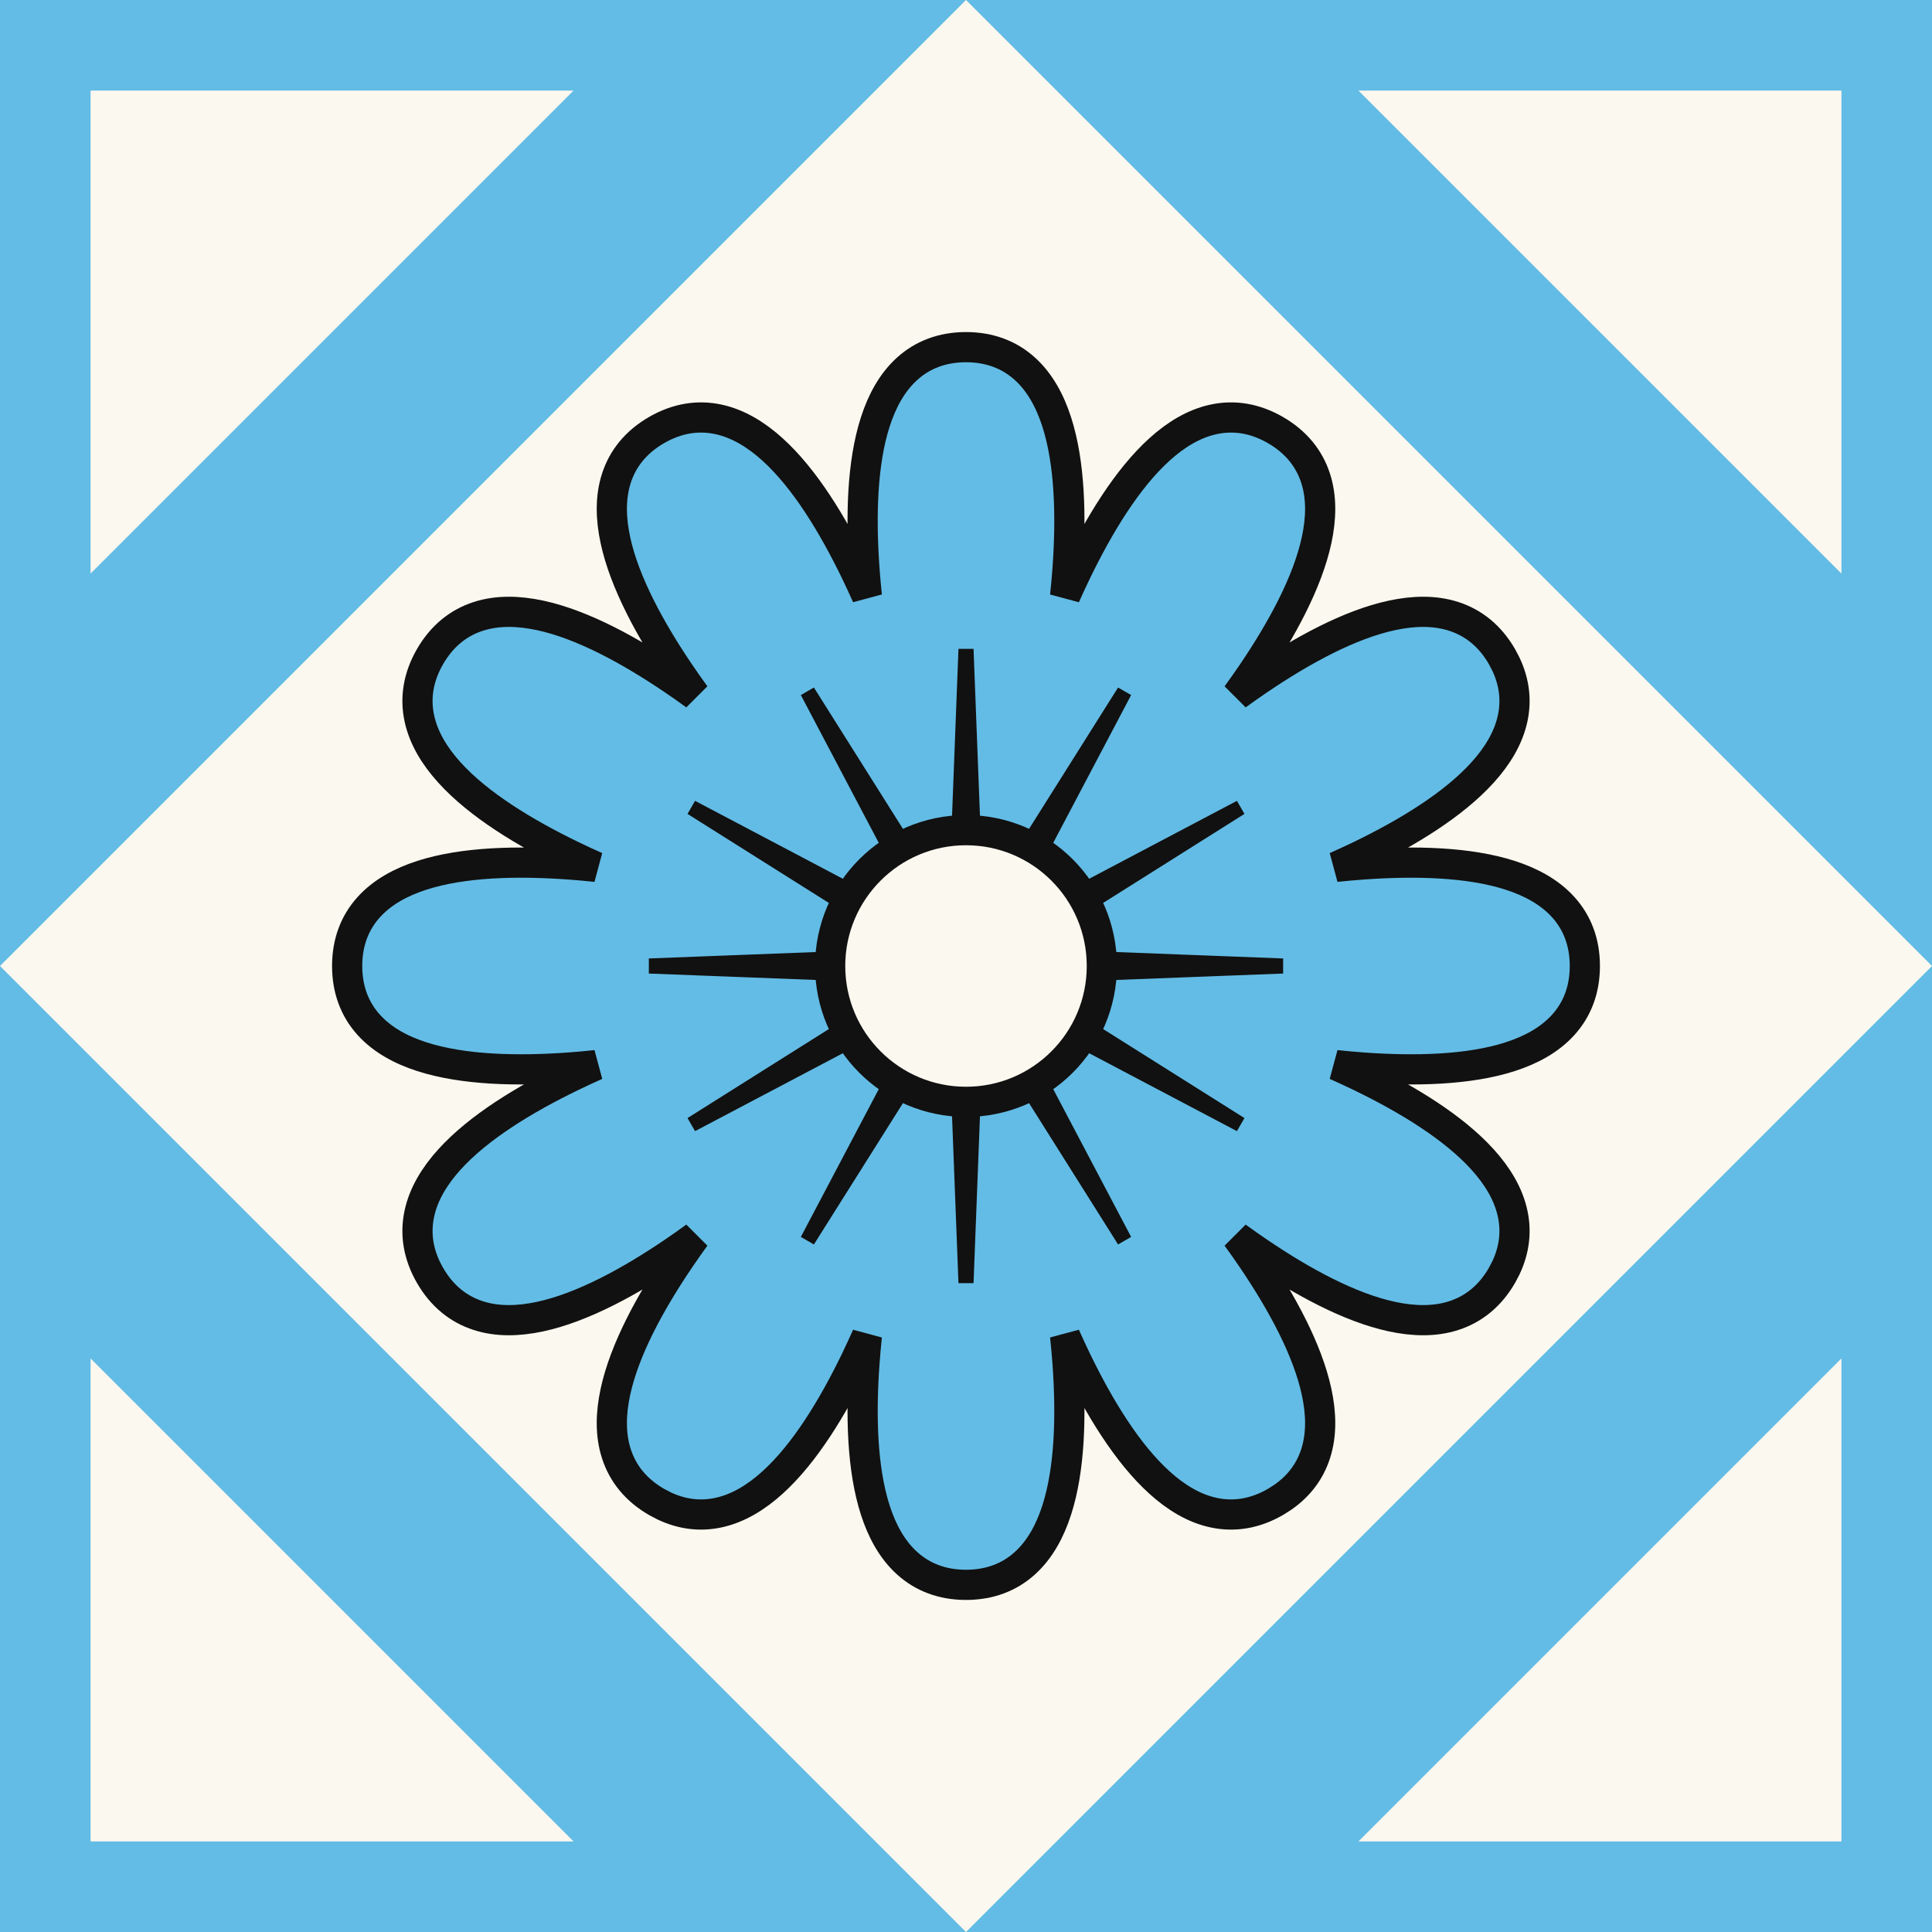
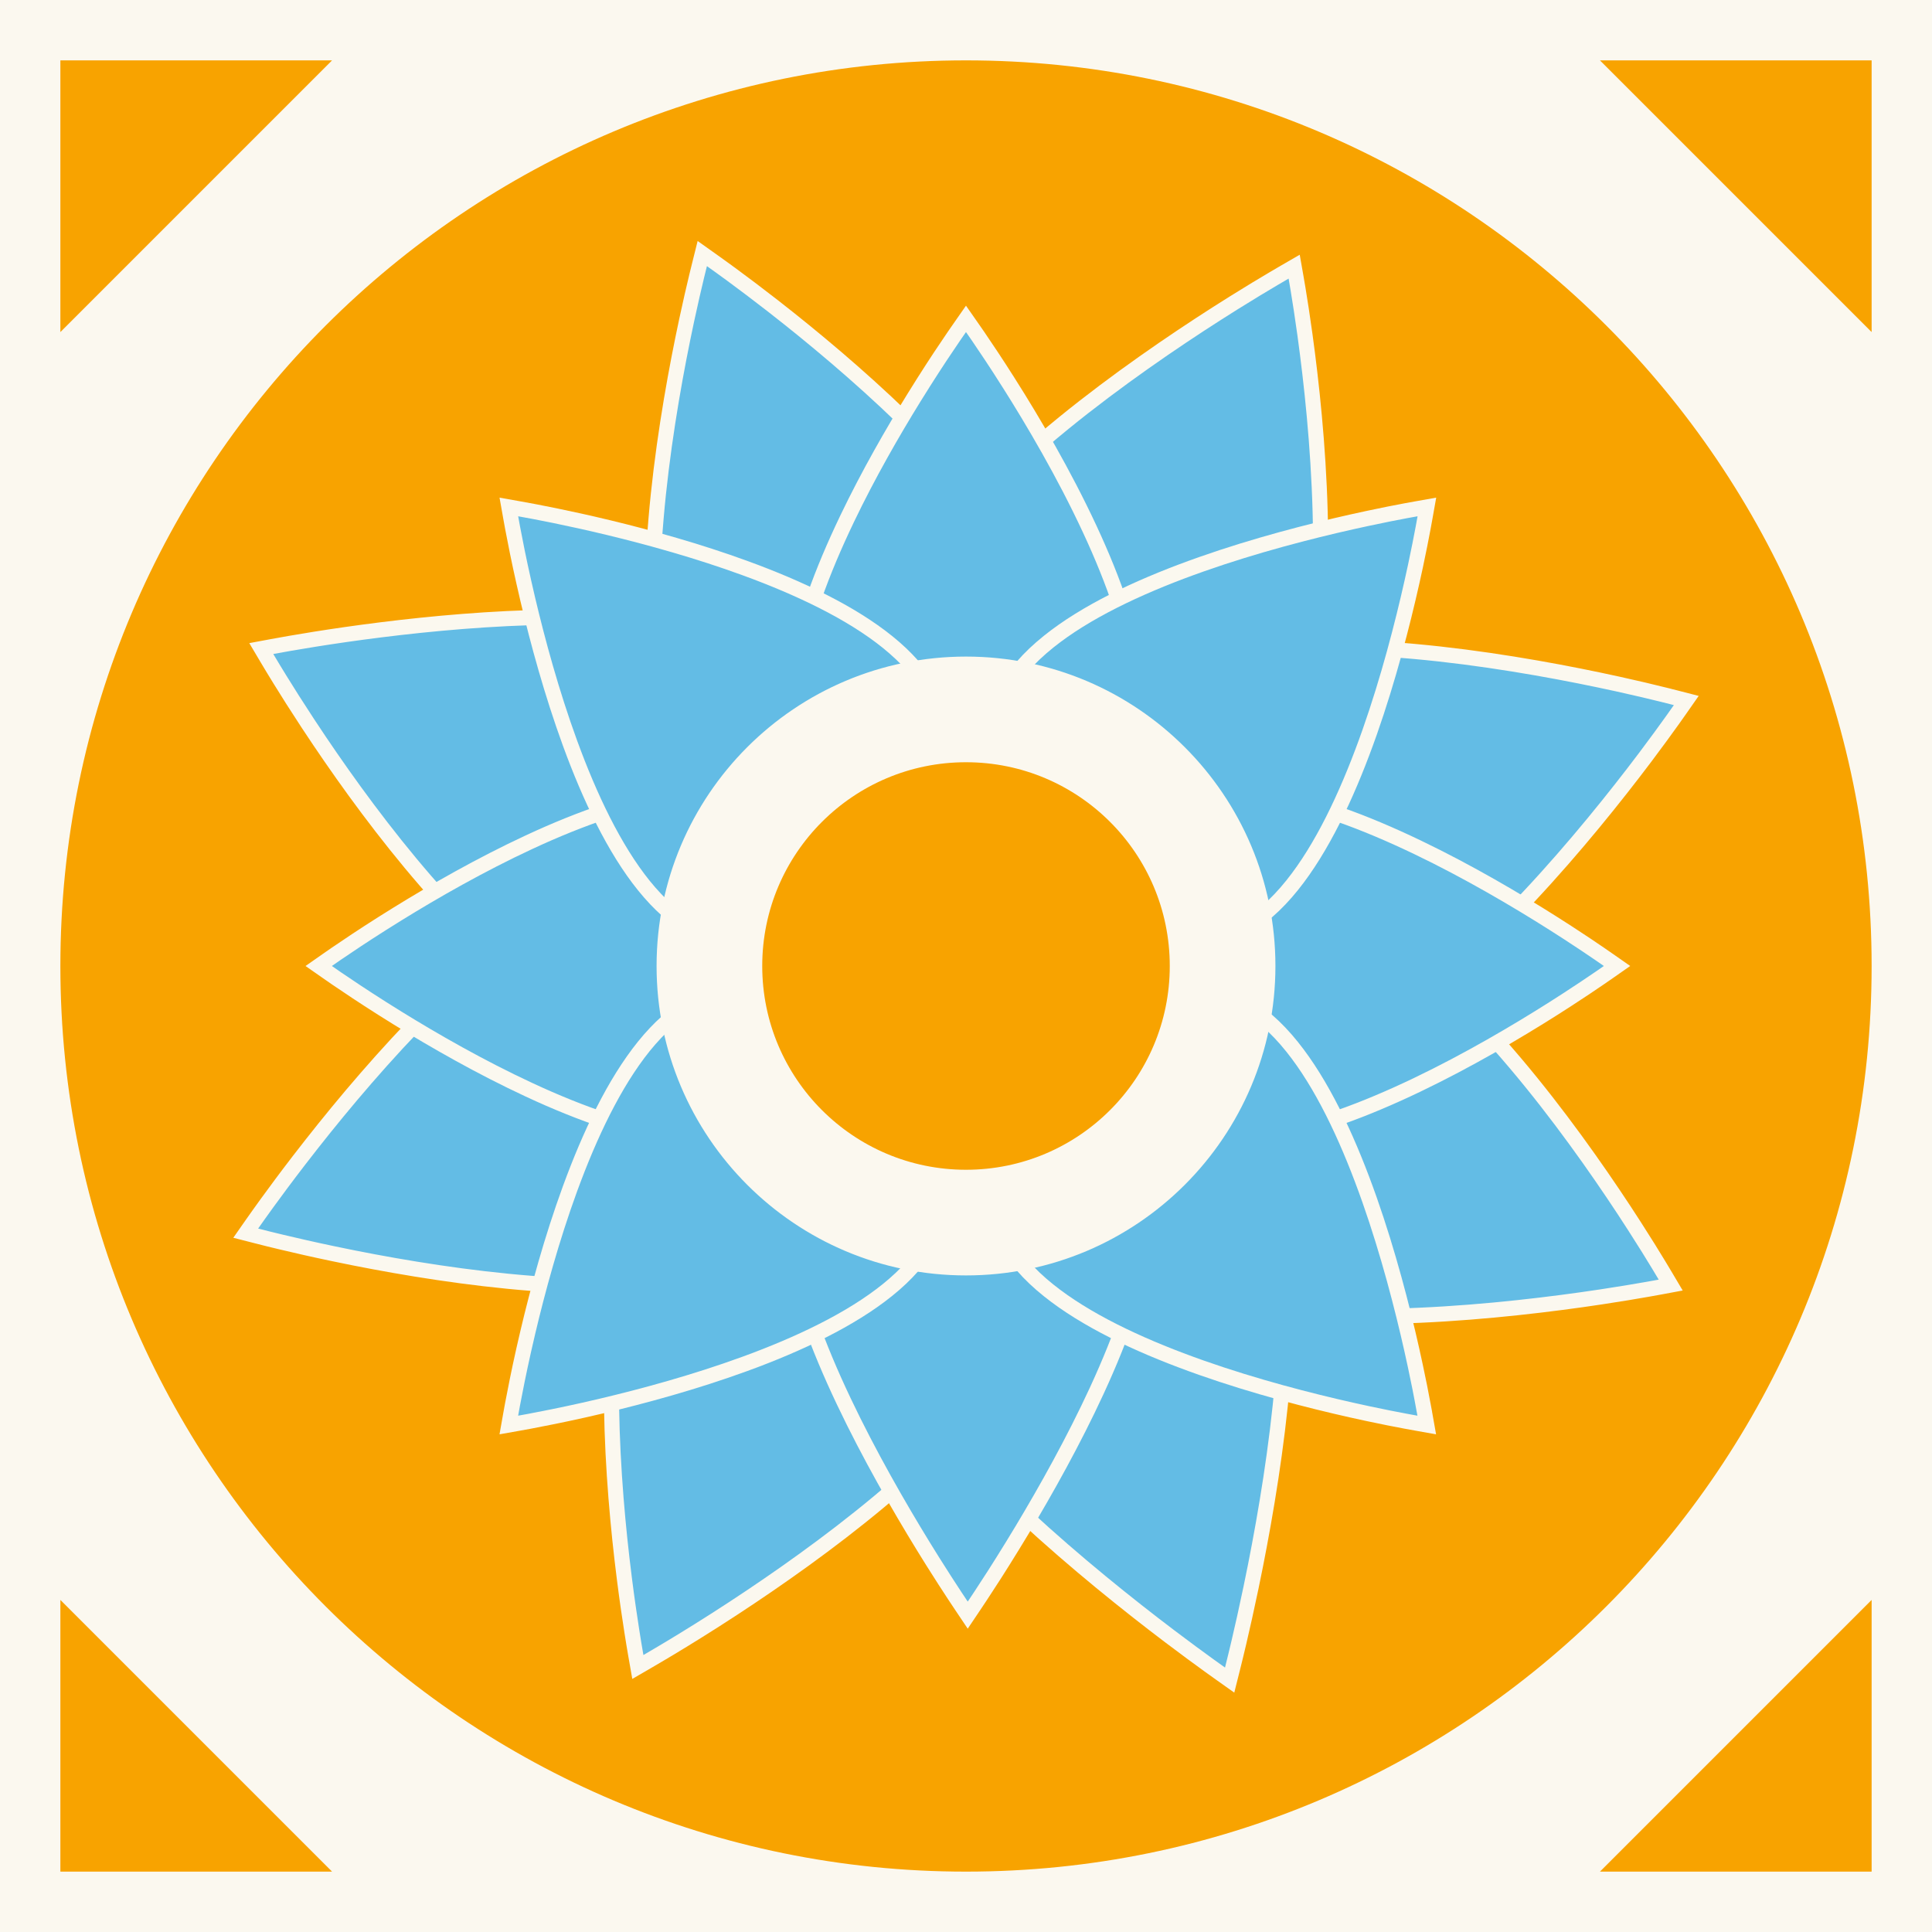
- <svg xmlns="http://www.w3.org/2000/svg" width="64" height="64" viewBox="0 0 64 64" fill="none">
-   <g clip-path="url(#clip0_2741_1972)">
-     <rect width="64" height="64" fill="#63BCE5" />
-     <rect width="45.255" height="45.255" transform="translate(0 32) rotate(-45)" fill="#FBF8EF" />
-     <path d="M32 11.5C32.787 11.5 33.438 11.754 33.948 12.214C34.448 12.665 34.783 13.286 35.005 13.976C35.447 15.347 35.487 17.128 35.364 18.848C35.343 19.148 35.314 19.448 35.283 19.745C35.406 19.472 35.532 19.198 35.663 18.928C36.416 17.377 37.342 15.854 38.41 14.888C38.948 14.401 39.548 14.031 40.206 13.891C40.878 13.747 41.569 13.853 42.25 14.246C42.931 14.639 43.368 15.185 43.58 15.839C43.788 16.479 43.767 17.184 43.614 17.893C43.311 19.301 42.455 20.864 41.489 22.292C41.321 22.541 41.146 22.786 40.971 23.028C41.213 22.853 41.459 22.679 41.708 22.511C43.136 21.545 44.699 20.689 46.107 20.386C46.816 20.233 47.521 20.212 48.161 20.42C48.815 20.632 49.361 21.069 49.754 21.75L49.888 22.006C50.169 22.604 50.235 23.206 50.109 23.794C49.969 24.452 49.599 25.052 49.112 25.59C48.146 26.658 46.623 27.584 45.072 28.337C44.801 28.468 44.527 28.593 44.254 28.716C44.552 28.685 44.852 28.657 45.152 28.636C46.872 28.513 48.653 28.553 50.024 28.995C50.715 29.217 51.335 29.552 51.786 30.052C52.246 30.562 52.5 31.213 52.5 32C52.5 32.787 52.246 33.438 51.786 33.948C51.335 34.448 50.715 34.783 50.024 35.005C48.653 35.447 46.872 35.487 45.152 35.364C44.852 35.343 44.552 35.314 44.254 35.283C44.527 35.406 44.801 35.532 45.072 35.663C46.623 36.416 48.146 37.342 49.112 38.41C49.599 38.948 49.969 39.548 50.109 40.206C50.235 40.794 50.169 41.396 49.888 41.994L49.754 42.25C49.361 42.931 48.815 43.368 48.161 43.58C47.521 43.788 46.816 43.767 46.107 43.614C44.699 43.311 43.136 42.455 41.708 41.489C41.459 41.321 41.213 41.146 40.971 40.971C41.146 41.213 41.321 41.459 41.489 41.708C42.455 43.136 43.311 44.699 43.614 46.107C43.767 46.816 43.788 47.521 43.58 48.161C43.395 48.733 43.037 49.222 42.494 49.599L42.25 49.754C41.569 50.147 40.878 50.253 40.206 50.109C39.548 49.969 38.948 49.599 38.41 49.112C37.342 48.146 36.416 46.623 35.663 45.072C35.532 44.801 35.406 44.527 35.283 44.254C35.314 44.552 35.343 44.852 35.364 45.152C35.487 46.872 35.447 48.653 35.005 50.024C34.783 50.715 34.448 51.335 33.948 51.786C33.438 52.246 32.787 52.5 32 52.5C31.213 52.5 30.562 52.246 30.052 51.786C29.552 51.335 29.217 50.715 28.995 50.024C28.553 48.653 28.513 46.872 28.636 45.152C28.657 44.852 28.685 44.552 28.716 44.254C28.593 44.527 28.468 44.801 28.337 45.072C27.584 46.623 26.658 48.146 25.59 49.112C25.052 49.599 24.452 49.969 23.794 50.109C23.206 50.235 22.604 50.169 22.006 49.888L21.75 49.754C21.069 49.361 20.632 48.815 20.42 48.161C20.212 47.521 20.233 46.816 20.386 46.107C20.689 44.699 21.545 43.136 22.511 41.708C22.679 41.459 22.853 41.213 23.028 40.971C22.786 41.146 22.541 41.321 22.292 41.489C20.864 42.455 19.301 43.311 17.893 43.614C17.184 43.767 16.479 43.788 15.839 43.58C15.185 43.368 14.639 42.931 14.246 42.25C13.853 41.569 13.747 40.878 13.891 40.206C14.031 39.548 14.401 38.948 14.888 38.41C15.854 37.342 17.377 36.416 18.928 35.663C19.198 35.532 19.472 35.406 19.745 35.283C19.448 35.314 19.148 35.343 18.848 35.364C17.128 35.487 15.347 35.447 13.976 35.005C13.286 34.783 12.665 34.448 12.214 33.948C11.754 33.438 11.5 32.787 11.5 32C11.5 31.213 11.754 30.562 12.214 30.052C12.665 29.552 13.286 29.217 13.976 28.995C15.347 28.553 17.128 28.513 18.848 28.636C19.148 28.657 19.448 28.685 19.745 28.716C19.472 28.594 19.198 28.468 18.928 28.337C17.377 27.584 15.854 26.658 14.888 25.59C14.401 25.052 14.031 24.452 13.891 23.794C13.747 23.122 13.853 22.431 14.246 21.75C14.639 21.069 15.185 20.632 15.839 20.42C16.479 20.212 17.184 20.233 17.893 20.386C19.301 20.689 20.864 21.545 22.292 22.511C22.541 22.679 22.786 22.853 23.028 23.028C22.853 22.786 22.679 22.541 22.511 22.292C21.545 20.864 20.689 19.301 20.386 17.893C20.233 17.184 20.212 16.479 20.42 15.839C20.632 15.185 21.069 14.639 21.75 14.246C22.431 13.853 23.122 13.747 23.794 13.891C24.452 14.031 25.052 14.401 25.59 14.888C26.658 15.854 27.584 17.377 28.337 18.928C28.468 19.198 28.594 19.472 28.716 19.745C28.685 19.448 28.657 19.148 28.636 18.848C28.513 17.128 28.553 15.347 28.995 13.976C29.217 13.286 29.552 12.665 30.052 12.214C30.562 11.754 31.213 11.5 32 11.5Z" fill="#63BCE5" stroke="#111111" />
-     <path d="M32.322 29.875L32.353 30.682L32.783 29.999L37.249 22.908L33.342 30.32L32.965 31.035L33.68 30.658L41.091 26.75L34.001 31.217L33.318 31.646L34.125 31.678L42.496 32L34.125 32.322L33.318 32.353L34.001 32.783L41.091 37.249L33.68 33.342L32.965 32.965L33.342 33.68L37.249 41.091L32.783 34.001L32.353 33.318L32.322 34.125L32 42.496L31.678 34.125L31.646 33.318L31.217 34.001L26.75 41.091L30.658 33.68L31.035 32.965L30.32 33.342L22.908 37.249L29.999 32.783L30.682 32.353L29.875 32.322L21.503 32L29.875 31.678L30.682 31.646L29.999 31.217L22.908 26.75L30.32 30.658L31.035 31.035L30.658 30.32L26.75 22.908L31.217 29.999L31.646 30.682L31.678 29.875L32 21.503L32.322 29.875Z" stroke="#111111" stroke-width="0.5" />
-     <rect x="27.5" y="27.5" width="9" height="9" rx="4.5" fill="#FBF8EF" stroke="#111111" />
-     <path d="M61 45V61H45L61 45Z" fill="#FBF8EF" />
-     <path d="M45 3H61V19L45 3Z" fill="#FBF8EF" />
-     <path d="M19 3H3V19L19 3Z" fill="#FBF8EF" />
-     <path d="M19 61H3V45L19 61Z" fill="#FBF8EF" />
+ <svg xmlns="http://www.w3.org/2000/svg" width="128" height="128" viewBox="0 0 128 128" fill="none">
+   <g clip-path="url(#clip0_2802_147)">
+     <mask id="mask0_2802_147" style="mask-type:luminance" maskUnits="userSpaceOnUse" x="0" y="0" width="128" height="128">
+       <path d="M128 0H0V128H128V0Z" fill="white" />
+     </mask>
+     <g mask="url(#mask0_2802_147)">
+       <path d="M128 0H0V128H128V0Z" fill="#FBF8EF" />
+       <path d="M64 4C30.863 4 4 30.863 4 64C4 97.137 30.863 124 64 124C97.137 124 124 97.137 124 64C124 30.863 97.137 4 64 4Z" fill="#F8A300" />
+       <path d="M74.684 46.368C75.866 45.241 77.462 44.444 79.335 43.894L80.052 43.698C83.699 42.781 88.255 42.727 92.775 43.082L93.677 43.157C98.184 43.564 102.582 44.348 105.923 45.048L107.201 45.322C108.417 45.59 109.444 45.835 110.22 46.027L110.22 46.028L111.021 46.23L111.72 46.41L111.307 47.001L110.83 47.676C110.365 48.327 109.745 49.181 108.996 50.176L108.204 51.215C106.122 53.921 103.291 57.378 100.133 60.618L99.497 61.263C96.295 64.472 92.8 67.395 89.433 69.071L88.762 69.389C86.981 70.19 85.251 70.623 83.619 70.536C82.079 70.454 80.652 69.909 79.384 68.822L79.133 68.597C76.408 66.059 74.551 63.448 73.479 60.55C72.407 57.652 72.119 54.46 72.538 50.759L72.582 50.425C72.837 48.775 73.567 47.433 74.684 46.368Z" fill="#63BCE5" stroke="#FBF8EF" />
+       <path d="M39.572 58.574C41.235 57.866 42.851 57.492 44.381 57.573C46.024 57.661 47.538 58.274 48.867 59.512L49.368 59.989C51.822 62.378 53.516 64.842 54.521 67.559C55.525 70.276 55.842 73.251 55.532 76.662L55.463 77.349C55.258 79.153 54.508 80.605 53.316 81.741C52.208 82.797 50.736 83.565 49.013 84.109L48.665 84.215C45.143 85.249 40.65 85.391 36.13 85.093L35.226 85.027C31.01 84.697 26.833 84.012 23.468 83.345L22.077 83.061C20.741 82.781 19.574 82.514 18.638 82.29L17.781 82.082L17.78 82.082C17.472 82.005 17.203 81.937 16.979 81.879L16.28 81.7L16.693 81.108L17.171 80.433L17.686 79.717C18.252 78.937 18.964 77.975 19.796 76.894L20.668 75.774C22.79 73.078 25.517 69.84 28.504 66.846L29.148 66.208C32.387 63.042 35.891 60.226 39.238 58.72L39.572 58.574Z" fill="#63BCE5" stroke="#FBF8EF" />
+       <path d="M47.125 17.223L47.777 17.69L48.469 18.194C49.222 18.747 50.151 19.445 51.197 20.259L52.28 21.112C54.885 23.188 58.014 25.854 60.91 28.772L61.528 29.402C64.592 32.566 67.318 35.988 68.783 39.252L69.059 39.902C70.306 43.029 70.317 45.972 68.275 48.382L68.056 48.629C65.622 51.272 63.111 53.07 60.32 54.102C57.703 55.069 54.836 55.365 51.547 55.05L50.884 54.978C47.35 54.559 45.308 51.986 44.232 48.33L44.041 47.631C43.142 44.078 43.071 39.645 43.393 35.249L43.464 34.371C43.836 29.988 44.572 25.712 45.233 22.464L45.492 21.223C45.746 20.041 45.977 19.043 46.159 18.288L46.351 17.509L46.528 16.799L47.125 17.223Z" fill="#63BCE5" stroke="#FBF8EF" />
+       <path d="M73.447 74.055C74.627 73.546 75.869 73.139 77.48 72.956L77.819 72.924C79.488 72.804 80.808 73.242 81.845 74.106L82.049 74.286C82.986 75.149 83.68 76.383 84.177 77.886L84.28 78.213C85.284 81.516 85.385 85.998 85.046 90.605L84.972 91.528C84.603 95.837 83.878 100.189 83.18 103.72L82.883 105.181C82.59 106.587 82.313 107.819 82.08 108.81L81.863 109.719C81.781 110.06 81.707 110.356 81.645 110.601L81.467 111.31L80.871 110.887L80.133 110.359C79.446 109.863 78.546 109.203 77.499 108.411L76.406 107.576C73.565 105.383 69.95 102.428 66.606 99.212L65.941 98.564C62.526 95.204 59.482 91.606 57.951 88.317L57.808 88C57.069 86.313 56.747 84.721 56.987 83.297L57.039 83.033C57.33 81.721 58.124 80.551 59.554 79.584L59.84 79.394C61.26 78.482 62.536 78.017 63.862 77.638L65.116 77.299L65.915 77.087C66.729 76.867 67.591 76.615 68.518 76.272C69.755 75.815 70.797 75.311 71.77 74.839L72.943 74.28L73.447 74.055Z" fill="#63BCE5" stroke="#FBF8EF" />
+       <path d="M85.866 18.372L86.002 19.172C86.13 19.945 86.289 20.967 86.456 22.176L86.624 23.446C87.047 26.765 87.463 31.126 87.491 35.567L87.491 36.456C87.465 40.906 87.026 45.365 85.794 48.875L85.536 49.564C84.152 53.056 81.911 55.437 78.407 55.722L78.064 55.743C74.541 55.889 71.522 55.458 68.831 54.376L68.297 54.15C65.648 52.98 63.31 51.152 61.112 48.584L60.674 48.06C59.538 46.671 59.047 45.141 59.098 43.52C59.149 41.912 59.731 40.246 60.688 38.558L61.065 37.922C63.037 34.741 66.273 31.52 69.773 28.607L70.476 28.028C74.004 25.159 77.722 22.625 80.62 20.773L81.732 20.07C82.797 19.405 83.709 18.856 84.403 18.447L85.123 18.025L85.742 17.667L85.866 18.372Z" fill="#63BCE5" stroke="#FBF8EF" />
+       <path d="M42.602 78.209C44.041 74.79 46.351 72.514 49.937 72.365L50.635 72.343C54.091 72.274 57.056 72.788 59.704 73.958L60.229 74.2C62.837 75.458 65.146 77.38 67.326 80.048L67.531 80.309C68.521 81.628 68.95 83.068 68.903 84.587C68.855 86.094 68.34 87.654 67.488 89.234L67.312 89.55C65.513 92.725 62.383 95.961 58.924 98.914L58.228 99.501C54.963 102.22 51.473 104.666 48.581 106.558L47.381 107.334C45.836 108.321 44.524 109.115 43.598 109.661L43.597 109.661C43.322 109.824 43.081 109.965 42.878 110.082L42.259 110.441L42.135 109.736L41.999 108.936L41.862 108.082C41.715 107.15 41.545 105.99 41.376 104.662L41.208 103.282C40.822 99.94 40.486 95.803 40.51 91.652L40.521 90.761C40.603 86.315 41.126 81.923 42.465 78.544L42.602 78.209Z" fill="#63BCE5" stroke="#FBF8EF" />
+       <path d="M18.015 42.838C20.571 42.363 28.572 40.997 36.593 40.888L37.503 40.881C42.046 40.875 46.52 41.3 49.943 42.541L50.281 42.667C51.953 43.312 53.355 44.162 54.369 45.274C55.392 46.397 56.001 47.768 56.107 49.411L56.121 49.744C56.201 53.188 55.698 56.149 54.535 58.801L54.295 59.328C53.044 61.939 51.127 64.257 48.457 66.453L47.913 66.891C45.093 69.111 41.858 68.885 38.54 67.225L38.219 67.059C35.003 65.364 31.749 62.368 28.793 59.045L28.206 58.376C25.487 55.238 23.051 51.878 21.171 49.089L20.4 47.931C19.664 46.812 19.038 45.82 18.543 45.017L18.092 44.279C17.931 44.013 17.792 43.781 17.676 43.585L17.311 42.969L18.015 42.838Z" fill="#63BCE5" stroke="#FBF8EF" />
+       <path d="M80.362 61.009C83.209 58.946 86.459 59.296 89.782 61.048L90.426 61.404C93.645 63.268 96.879 66.369 99.794 69.732L100.372 70.407C103.241 73.798 105.761 77.381 107.6 80.177L108.297 81.25C108.958 82.277 109.502 83.157 109.907 83.828L110.324 84.523L110.689 85.139L109.986 85.27L109.165 85.418C108.371 85.558 107.322 85.735 106.081 85.922L104.778 86.112C101.372 86.591 96.9 87.085 92.354 87.2L91.445 87.219C86.891 87.283 82.338 86.942 78.771 85.809L78.071 85.572C76.246 84.913 74.719 84.025 73.635 82.837C72.542 81.639 71.919 80.157 71.878 78.363L71.87 77.681C71.869 74.301 72.455 71.392 73.706 68.78L73.965 68.262C75.305 65.689 77.317 63.397 80.088 61.217L80.362 61.009Z" fill="#63BCE5" stroke="#FBF8EF" />
+       <path d="M78.105 53.134C79.367 52.584 80.856 52.42 82.482 52.533L83.101 52.589C86.222 52.929 89.798 54.215 93.221 55.808L93.903 56.13C97.303 57.76 100.508 59.656 102.911 61.178L103.828 61.765C104.699 62.329 105.43 62.82 105.979 63.197L106.546 63.589L107.133 63.999L106.547 64.409L105.979 64.801C105.43 65.178 104.699 65.669 103.828 66.233L102.911 66.821C100.508 68.343 97.303 70.238 93.903 71.868L93.221 72.19C89.798 73.783 86.222 75.069 83.101 75.409L82.482 75.465C80.856 75.578 79.367 75.414 78.105 74.864C76.91 74.344 75.941 73.49 75.258 72.252L75.125 71.999C73.728 69.205 73.029 66.602 73.029 63.999C73.029 61.396 73.728 58.793 75.125 55.999L75.258 55.746C75.941 54.509 76.91 53.654 78.105 53.134Z" fill="#63BCE5" stroke="#FBF8EF" />
+       <path d="M46.369 52.505C47.761 52.468 49.039 52.653 50.144 53.134C51.418 53.688 52.435 54.624 53.123 55.999L53.377 56.52C54.605 59.118 55.218 61.559 55.218 63.999C55.218 66.439 54.605 68.879 53.377 71.478L53.123 71.999C52.435 73.374 51.418 74.31 50.144 74.864C49.039 75.345 47.761 75.531 46.369 75.494L45.765 75.465C42.707 75.253 39.154 74.054 35.713 72.505L35.027 72.19C31.832 70.704 28.772 68.951 26.339 67.448L25.336 66.821C24.696 66.415 24.112 66.036 23.597 65.695L22.268 64.802C22.05 64.652 21.86 64.52 21.702 64.409L21.115 64L21.701 63.59L22.268 63.197L23.597 62.303C24.112 61.962 24.696 61.583 25.336 61.178L26.339 60.551C28.772 59.048 31.832 57.294 35.027 55.808L35.713 55.493C39.154 53.945 42.707 52.745 45.765 52.533L46.369 52.505Z" fill="#63BCE5" stroke="#FBF8EF" />
+       <path d="M64.409 21.714L64.802 22.28L65.695 23.609C66.036 24.124 66.415 24.708 66.82 25.349H66.821C68.444 27.912 70.492 31.388 72.19 35.039L72.505 35.726C74.053 39.166 75.253 42.719 75.465 45.777L75.494 46.381C75.531 47.773 75.345 49.051 74.864 50.156C74.344 51.351 73.489 52.319 72.252 53.002L71.999 53.135C69.205 54.532 66.602 55.23 63.999 55.23C61.559 55.23 59.118 54.617 56.52 53.389L55.999 53.135C54.624 52.447 53.688 51.43 53.134 50.156C52.584 48.893 52.42 47.404 52.533 45.777L52.589 45.159C52.93 42.038 54.215 38.462 55.808 35.039L56.13 34.357C57.543 31.411 59.155 28.61 60.551 26.352L61.178 25.349C61.989 24.067 62.695 23.013 63.197 22.28L63.589 21.714L63.999 21.126L64.409 21.714Z" fill="#63BCE5" stroke="#FBF8EF" />
+       <path d="M68.616 74.685C69.695 74.626 70.794 74.668 72.12 74.999L72.398 75.074C73.76 75.477 74.685 76.23 75.257 77.244L75.366 77.45C75.821 78.359 76.016 79.461 76.004 80.697L75.984 81.277C75.814 84.223 74.59 87.84 72.989 91.42L72.664 92.136C71.126 95.47 69.297 98.731 67.727 101.346L67.071 102.425C66.647 103.116 66.25 103.747 65.894 104.306L64.957 105.748C64.794 105.996 64.65 106.211 64.53 106.389L64.115 107.007L63.7 106.388L63.274 105.748C62.88 105.149 62.366 104.357 61.775 103.415L61.161 102.425C59.571 99.834 57.594 96.407 55.905 92.849L55.571 92.136C53.924 88.563 52.61 84.907 52.303 81.875L52.255 81.277C52.164 79.707 52.372 78.326 52.982 77.244L53.102 77.045C53.721 76.066 54.699 75.354 56.12 74.999L56.675 74.874C57.94 74.621 59.008 74.632 60.085 74.715L61.167 74.814L61.853 74.881C62.554 74.945 63.298 74.999 64.12 74.999C65.216 74.999 66.173 74.905 67.072 74.815V74.814C67.441 74.778 67.803 74.742 68.155 74.715L68.616 74.685Z" fill="#63BCE5" stroke="#FBF8EF" />
+       <path d="M94.41 34.291L94.286 34.97C94.163 35.625 93.995 36.489 93.778 37.504L93.544 38.567C92.921 41.343 91.995 44.949 90.745 48.506L90.49 49.216C89.196 52.762 87.576 56.2 85.61 58.648L85.212 59.124C84.142 60.354 82.974 61.291 81.692 61.796C80.48 62.273 79.19 62.353 77.832 61.961L77.559 61.876C74.781 60.95 72.555 59.709 70.771 58.041L70.42 57.701C68.695 55.976 67.404 53.817 66.435 51.111L66.246 50.562C65.76 49.104 65.817 47.723 66.326 46.43C66.83 45.148 67.767 43.98 68.998 42.909L69.474 42.512C71.922 40.546 75.359 38.926 78.905 37.632L79.616 37.377C83.172 36.126 86.779 35.2 89.554 34.577L90.618 34.344C91.633 34.127 92.496 33.957 93.152 33.835L93.831 33.712L94.535 33.587L94.41 34.291Z" fill="#63BCE5" stroke="#FBF8EF" />
+       <path d="M46.555 66.2C47.848 65.691 49.229 65.634 50.688 66.12L51.235 66.31C53.941 67.278 56.101 68.569 57.826 70.295L58.166 70.645C59.834 72.429 61.075 74.655 62.001 77.434L62.086 77.706C62.478 79.064 62.398 80.354 61.921 81.566C61.479 82.688 60.707 83.722 59.696 84.681L59.249 85.087C56.937 87.1 53.576 88.764 50.048 90.102L49.341 90.364C46.031 91.572 42.626 92.497 39.844 93.154L38.691 93.42C37.951 93.586 37.27 93.73 36.665 93.853L35.094 94.161C34.834 94.21 34.606 94.251 34.415 94.285L33.711 94.41L33.836 93.705L33.959 93.027L34.267 91.455C34.39 90.85 34.535 90.169 34.701 89.429L34.967 88.276C35.624 85.494 36.548 82.09 37.756 78.78L38.02 78.072C39.357 74.545 41.022 71.184 43.034 68.872L43.44 68.425C44.399 67.414 45.433 66.642 46.555 66.2Z" fill="#63BCE5" stroke="#FBF8EF" />
+       <path d="M34.417 33.713C36.533 34.088 43.125 35.36 49.373 37.644L50.079 37.906C53.601 39.244 56.954 40.907 59.26 42.918L59.706 43.324C60.714 44.282 61.484 45.315 61.924 46.435C62.4 47.646 62.479 48.934 62.087 50.29L62.003 50.562C61.016 53.526 59.669 55.861 57.829 57.701C56.103 59.427 53.943 60.718 51.238 61.687L50.69 61.876C49.232 62.362 47.85 62.305 46.557 61.796C45.436 61.354 44.401 60.582 43.443 59.571L43.037 59.124C41.024 56.812 39.359 53.452 38.021 49.924L37.758 49.216C36.551 45.906 35.627 42.502 34.969 39.72L34.704 38.567C34.537 37.827 34.392 37.146 34.269 36.541L33.961 34.97C33.913 34.71 33.872 34.483 33.838 34.293L33.713 33.588L34.417 33.713Z" fill="#63BCE5" stroke="#FBF8EF" />
+       <path d="M77.823 66.035C79.181 65.643 80.471 65.723 81.684 66.2C82.965 66.705 84.133 67.642 85.204 68.872L85.602 69.349C87.568 71.797 89.187 75.234 90.481 78.78L90.736 79.49C91.987 83.047 92.913 86.653 93.536 89.429L93.769 90.493C93.987 91.508 94.156 92.372 94.278 93.027H94.277C94.326 93.287 94.368 93.514 94.401 93.705L94.526 94.41L93.822 94.285L93.144 94.161C92.488 94.039 91.625 93.871 90.609 93.653L89.546 93.42C86.77 92.797 83.164 91.87 79.607 90.619L78.897 90.364C75.351 89.07 71.914 87.451 69.466 85.484L68.989 85.087C67.759 84.016 66.822 82.848 66.317 81.566C65.808 80.273 65.751 78.892 66.237 77.434L66.427 76.885C67.395 74.18 68.687 72.02 70.412 70.295L70.763 69.955C72.546 68.287 74.772 67.046 77.551 66.12L77.823 66.035Z" fill="#63BCE5" stroke="#FBF8EF" />
+       <path d="M64 44C75.046 44 84 52.954 84 64C84 75.046 75.046 84 64 84C52.954 84 44 75.046 44 64C44 52.954 52.954 44 64 44Z" fill="#FBF8EF" stroke="#FBF8EF" />
+       <path d="M64 50C71.732 50 78 56.268 78 64C78 71.732 71.732 78 64 78C56.268 78 50 71.732 50 64C50 56.268 56.268 50 64 50Z" fill="#F8A300" stroke="#FBF8EF" />
+       <path d="M124 106V124H106L124 106Z" fill="#F8A300" />
+       <path d="M106 4H124V22L106 4Z" fill="#F8A300" />
+       <path d="M22 4H4V22L22 4Z" fill="#F8A300" />
+       <path d="M22 124H4V106L22 124Z" fill="#F8A300" />
+     </g>
  </g>
  <defs>
-     <clipPath id="clip0_2741_1972">
-       <rect width="64" height="64" fill="white" />
+     <clipPath id="clip0_2802_147">
+       <rect width="128" height="128" fill="white" />
    </clipPath>
  </defs>
</svg>
